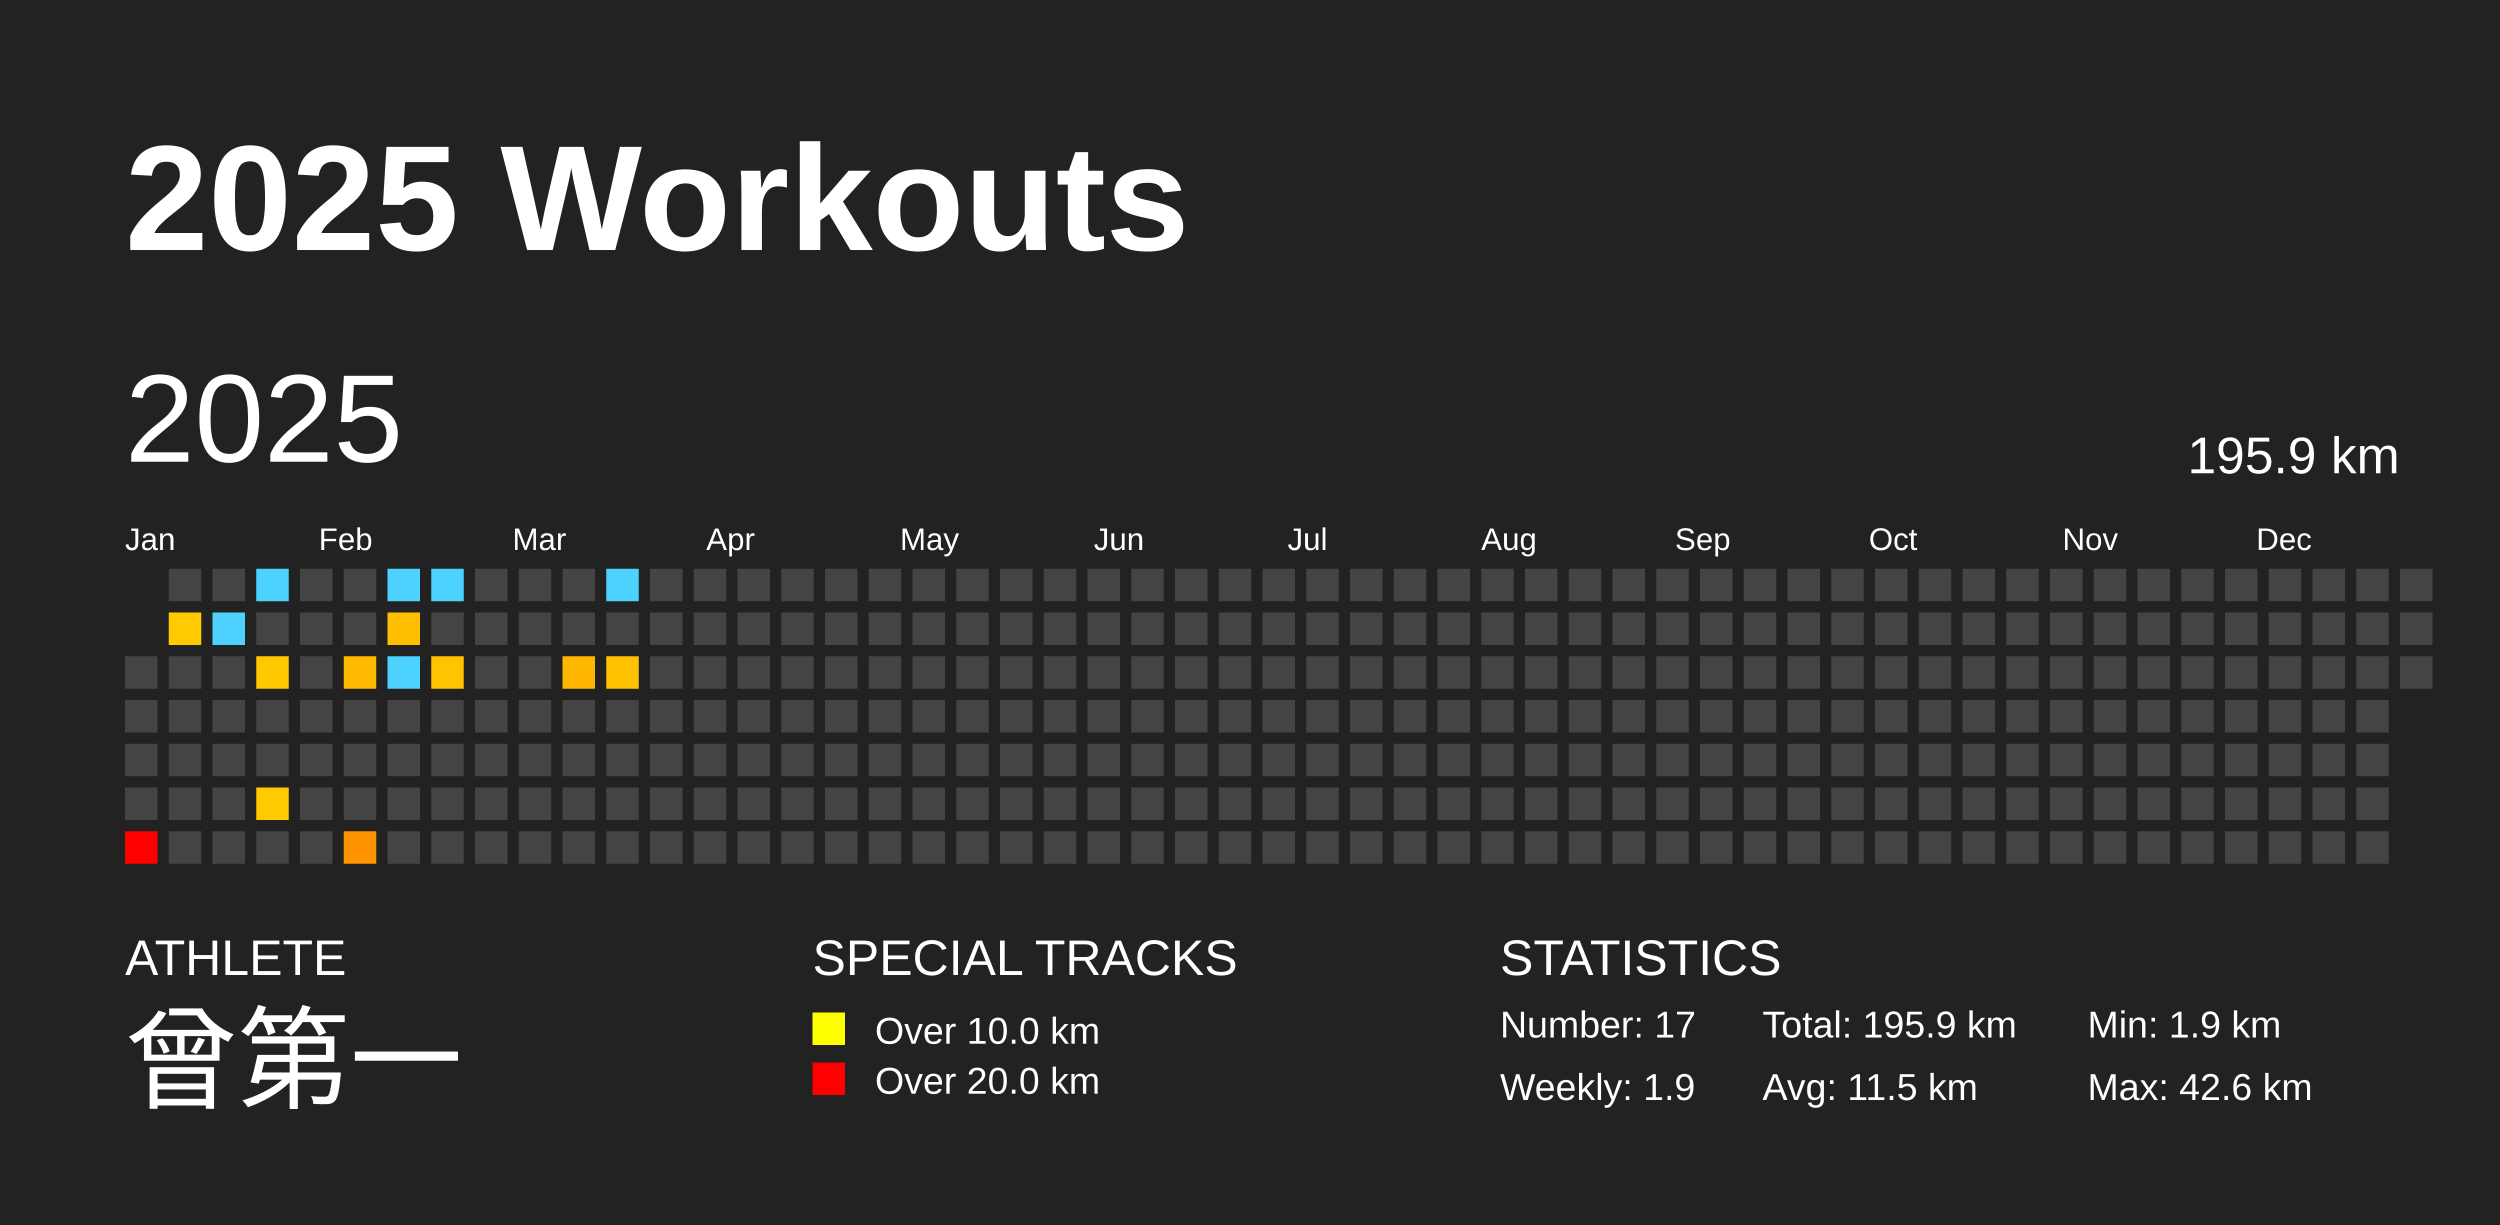
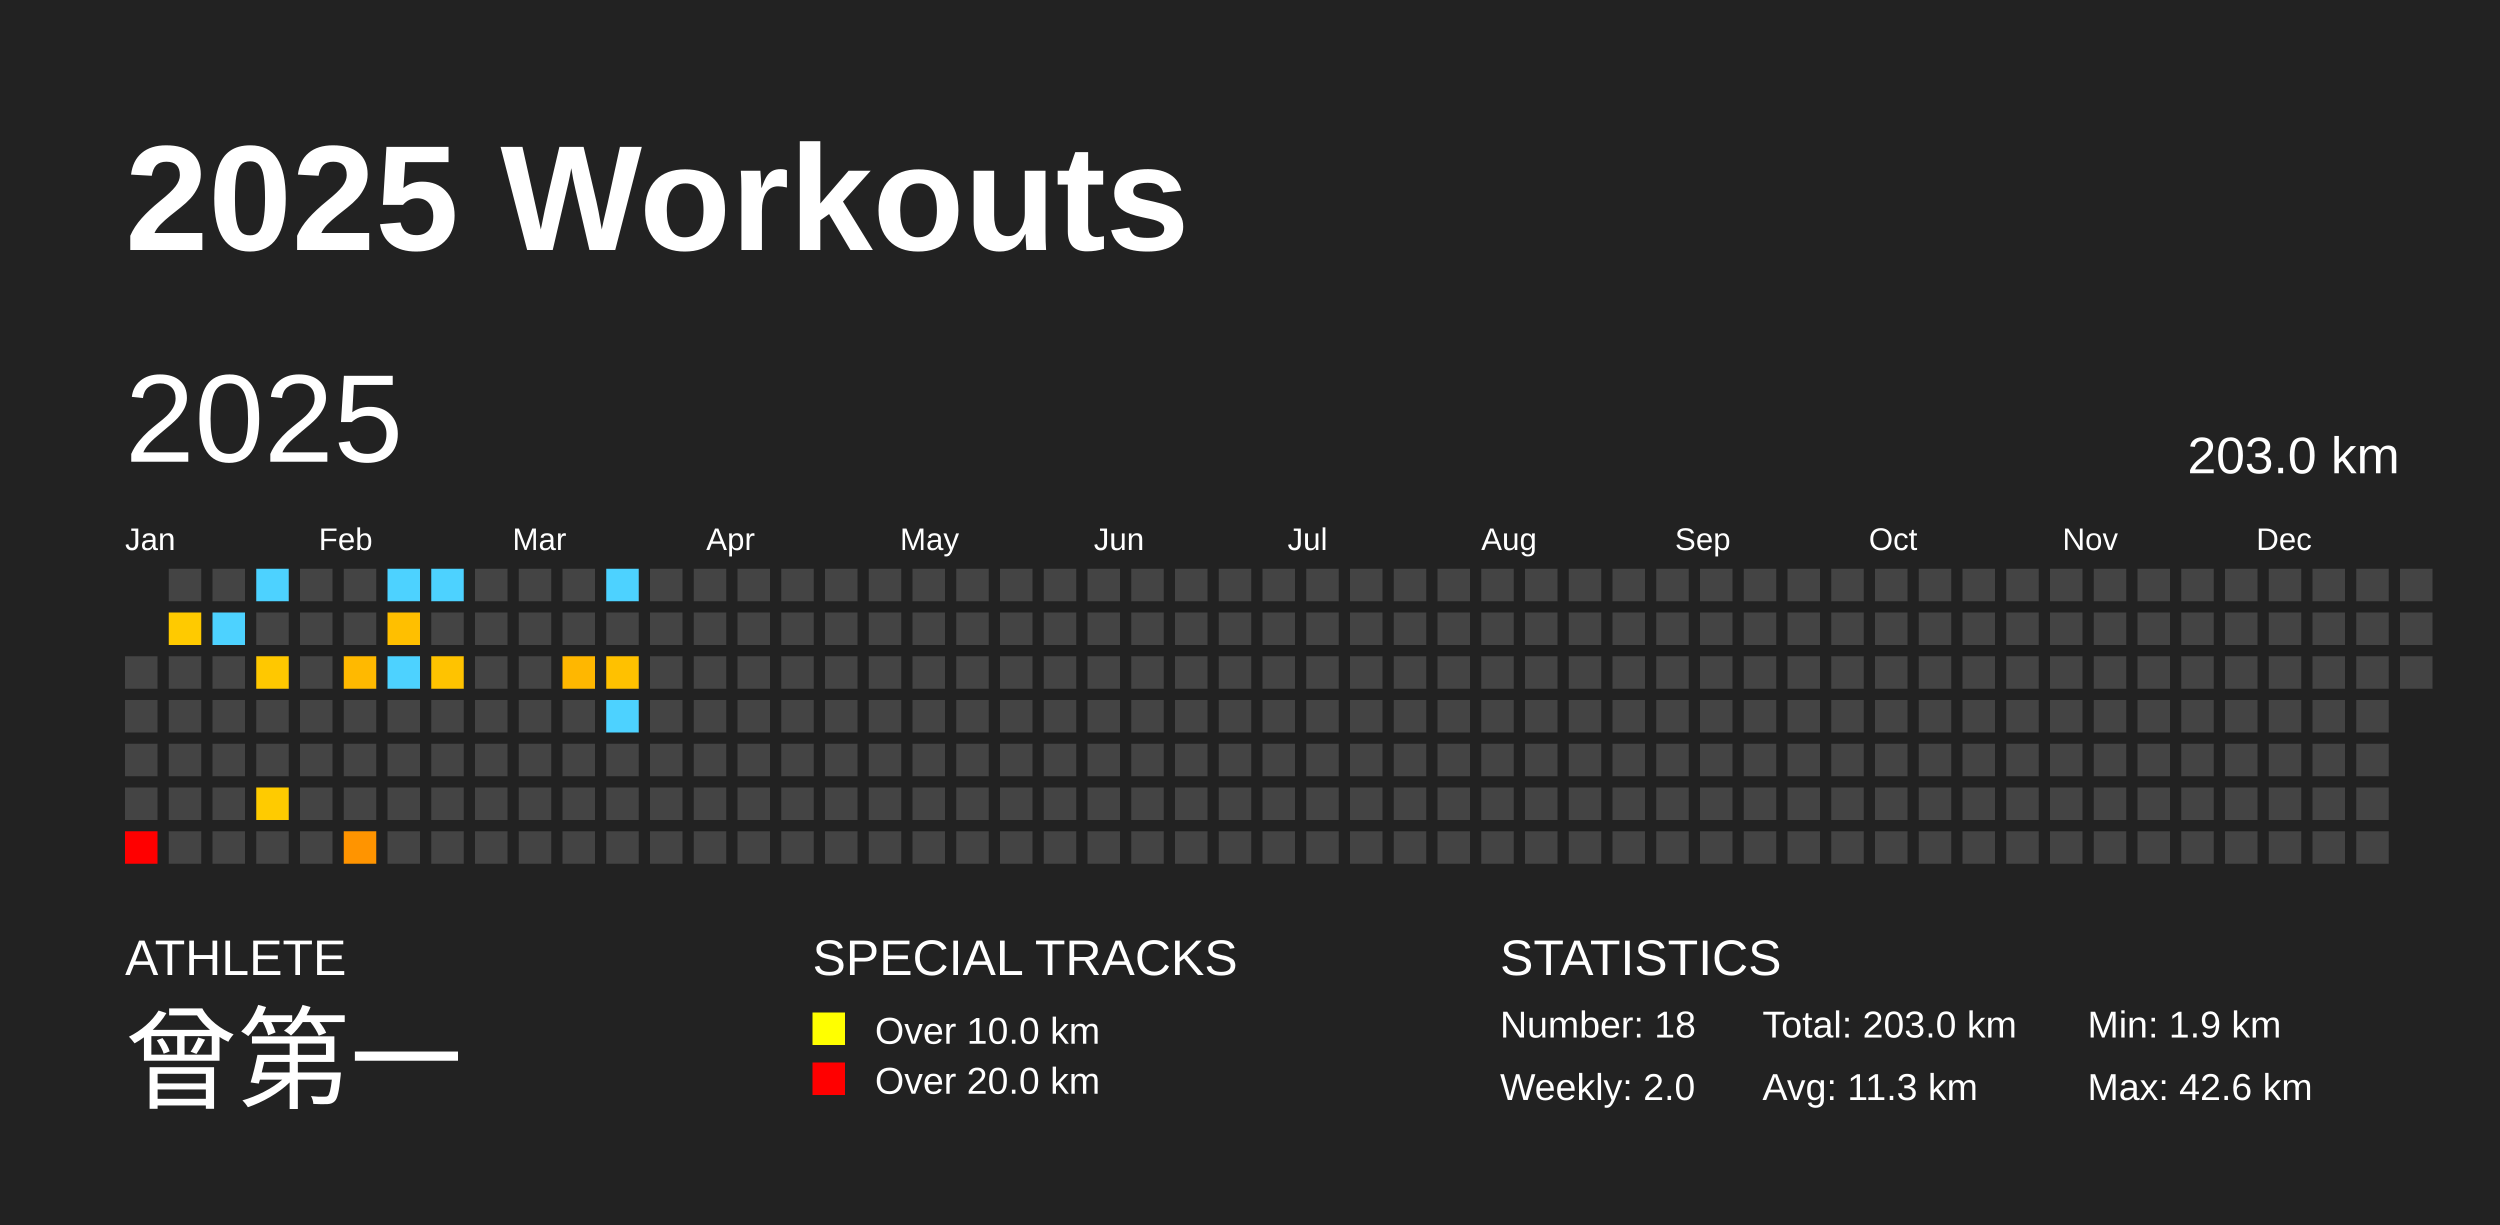
<svg xmlns="http://www.w3.org/2000/svg" baseProfile="full" height="98mm" version="1.1" viewBox="0,0,200,98" width="200mm">
  <defs />
  <rect fill="#222222" height="98" width="200" x="0" y="0" />
  <text fill="#FFFFFF" style="font-size:12px; font-family:Arial; font-weight:bold;" x="10" y="20">2025 Workouts</text>
  <text fill="#FFFFFF" style="font-size:4px; font-family:Arial" x="10" y="78">ATHLETE</text>
  <text fill="#FFFFFF" style="font-size:9px; font-family:Arial" x="10" y="88">曾第一</text>
  <text fill="#FFFFFF" style="font-size:4px; font-family:Arial" x="65" y="78">SPECIAL TRACKS</text>
  <rect fill="yellow" height="2.6" width="2.6" x="65" y="81" />
  <text fill="#FFFFFF" style="font-size:3px; font-family:Arial" x="70" y="83.5">Over 10.0 km</text>
  <rect fill="red" height="2.6" width="2.6" x="65" y="85" />
  <text fill="#FFFFFF" style="font-size:3px; font-family:Arial" x="70" y="87.5">Over 20.0 km</text>
  <text fill="#FFFFFF" style="font-size:4px; font-family:Arial" x="120" y="78">STATISTICS</text>
-   <text fill="#FFFFFF" style="font-size:3px; font-family:Arial" x="120" y="83">Number: 17</text>
-   <text fill="#FFFFFF" style="font-size:3px; font-family:Arial" x="120" y="88">Weekly: 1.9</text>
-   <text fill="#FFFFFF" style="font-size:3px; font-family:Arial" x="141" y="83">Total: 195.9 km</text>
-   <text fill="#FFFFFF" style="font-size:3px; font-family:Arial" x="141" y="88">Avg: 11.5 km</text>
+   <text fill="#FFFFFF" style="font-size:3px; font-family:Arial" x="120" y="83">Number: 18</text>
+   <text fill="#FFFFFF" style="font-size:3px; font-family:Arial" x="120" y="88">Weekly: 2.0</text>
+   <text fill="#FFFFFF" style="font-size:3px; font-family:Arial" x="141" y="83">Total: 203.0 km</text>
+   <text fill="#FFFFFF" style="font-size:3px; font-family:Arial" x="141" y="88">Avg: 11.3 km</text>
  <text fill="#FFFFFF" style="font-size:3px; font-family:Arial" x="167" y="83">Min: 1.9 km</text>
  <text fill="#FFFFFF" style="font-size:3px; font-family:Arial" x="167" y="88">Max: 42.6 km</text>
  <text dominant-baseline="hanging" fill="#FFFFFF" style="font-size:10.0px; font-family:Arial;" x="10" y="30">2025</text>
-   <text dominant-baseline="hanging" fill="#FFFFFF" style="font-size:4.125px; font-family:Arial;" x="175" y="35">195.9 km</text>
+   <text dominant-baseline="hanging" fill="#FFFFFF" style="font-size:4.125px; font-family:Arial;" x="175" y="35">203.0 km</text>
  <text fill="#FFFFFF" style="font-size:2.5px; font-family:Arial" x="10.0" y="44">Jan</text>
  <text fill="#FFFFFF" style="font-size:2.5px; font-family:Arial" x="25.5" y="44">Feb</text>
  <text fill="#FFFFFF" style="font-size:2.5px; font-family:Arial" x="41.0" y="44">Mar</text>
  <text fill="#FFFFFF" style="font-size:2.5px; font-family:Arial" x="56.5" y="44">Apr</text>
  <text fill="#FFFFFF" style="font-size:2.5px; font-family:Arial" x="72.0" y="44">May</text>
  <text fill="#FFFFFF" style="font-size:2.5px; font-family:Arial" x="87.5" y="44">Jun</text>
  <text fill="#FFFFFF" style="font-size:2.5px; font-family:Arial" x="103.0" y="44">Jul</text>
  <text fill="#FFFFFF" style="font-size:2.5px; font-family:Arial" x="118.5" y="44">Aug</text>
  <text fill="#FFFFFF" style="font-size:2.5px; font-family:Arial" x="134.0" y="44">Sep</text>
  <text fill="#FFFFFF" style="font-size:2.5px; font-family:Arial" x="149.5" y="44">Oct</text>
  <text fill="#FFFFFF" style="font-size:2.5px; font-family:Arial" x="165.0" y="44">Nov</text>
  <text fill="#FFFFFF" style="font-size:2.5px; font-family:Arial" x="180.5" y="44">Dec</text>
  <rect fill="#444444" height="2.6" width="2.6" x="10.0" y="52.5" />
  <rect fill="#444444" height="2.6" width="2.6" x="10.0" y="56.0" />
  <rect fill="#444444" height="2.6" width="2.6" x="10.0" y="59.5" />
  <rect fill="#444444" height="2.6" width="2.6" x="10.0" y="63.0" />
  <rect fill="red" height="2.6" width="2.6" x="10.0" y="66.5" />
  <rect fill="#444444" height="2.6" width="2.6" x="13.5" y="45.5" />
  <rect fill="#ffca00" height="2.6" width="2.6" x="13.5" y="49.0" />
  <rect fill="#444444" height="2.6" width="2.6" x="13.5" y="52.5" />
  <rect fill="#444444" height="2.6" width="2.6" x="13.5" y="56.0" />
  <rect fill="#444444" height="2.6" width="2.6" x="13.5" y="59.5" />
  <rect fill="#444444" height="2.6" width="2.6" x="13.5" y="63.0" />
  <rect fill="#444444" height="2.6" width="2.6" x="13.5" y="66.5" />
  <rect fill="#444444" height="2.6" width="2.6" x="17.0" y="45.5" />
  <rect fill="#4dd2ff" height="2.6" width="2.6" x="17.0" y="49.0" />
  <rect fill="#444444" height="2.6" width="2.6" x="17.0" y="52.5" />
  <rect fill="#444444" height="2.6" width="2.6" x="17.0" y="56.0" />
  <rect fill="#444444" height="2.6" width="2.6" x="17.0" y="59.5" />
  <rect fill="#444444" height="2.6" width="2.6" x="17.0" y="63.0" />
  <rect fill="#444444" height="2.6" width="2.6" x="17.0" y="66.5" />
  <rect fill="#4dd2ff" height="2.6" width="2.6" x="20.5" y="45.5" />
  <rect fill="#444444" height="2.6" width="2.6" x="20.5" y="49.0" />
  <rect fill="#ffc800" height="2.6" width="2.6" x="20.5" y="52.5" />
  <rect fill="#444444" height="2.6" width="2.6" x="20.5" y="56.0" />
  <rect fill="#444444" height="2.6" width="2.6" x="20.5" y="59.5" />
  <rect fill="#ffcb00" height="2.6" width="2.6" x="20.5" y="63.0" />
  <rect fill="#444444" height="2.6" width="2.6" x="20.5" y="66.5" />
  <rect fill="#444444" height="2.6" width="2.6" x="24.0" y="45.5" />
  <rect fill="#444444" height="2.6" width="2.6" x="24.0" y="49.0" />
  <rect fill="#444444" height="2.6" width="2.6" x="24.0" y="52.5" />
  <rect fill="#444444" height="2.6" width="2.6" x="24.0" y="56.0" />
  <rect fill="#444444" height="2.6" width="2.6" x="24.0" y="59.5" />
  <rect fill="#444444" height="2.6" width="2.6" x="24.0" y="63.0" />
  <rect fill="#444444" height="2.6" width="2.6" x="24.0" y="66.5" />
  <rect fill="#444444" height="2.6" width="2.6" x="27.5" y="45.5" />
  <rect fill="#444444" height="2.6" width="2.6" x="27.5" y="49.0" />
  <rect fill="#ffb900" height="2.6" width="2.6" x="27.5" y="52.5" />
  <rect fill="#444444" height="2.6" width="2.6" x="27.5" y="56.0" />
  <rect fill="#444444" height="2.6" width="2.6" x="27.5" y="59.5" />
  <rect fill="#444444" height="2.6" width="2.6" x="27.5" y="63.0" />
  <rect fill="#ff9400" height="2.6" width="2.6" x="27.5" y="66.5" />
  <rect fill="#4dd2ff" height="2.6" width="2.6" x="31.0" y="45.5" />
  <rect fill="#ffbf00" height="2.6" width="2.6" x="31.0" y="49.0" />
  <rect fill="#4dd2ff" height="2.6" width="2.6" x="31.0" y="52.5" />
  <rect fill="#444444" height="2.6" width="2.6" x="31.0" y="56.0" />
  <rect fill="#444444" height="2.6" width="2.6" x="31.0" y="59.5" />
  <rect fill="#444444" height="2.6" width="2.6" x="31.0" y="63.0" />
  <rect fill="#444444" height="2.6" width="2.6" x="31.0" y="66.5" />
  <rect fill="#4dd2ff" height="2.6" width="2.6" x="34.5" y="45.5" />
  <rect fill="#444444" height="2.6" width="2.6" x="34.5" y="49.0" />
  <rect fill="#ffc300" height="2.6" width="2.6" x="34.5" y="52.5" />
  <rect fill="#444444" height="2.6" width="2.6" x="34.5" y="56.0" />
  <rect fill="#444444" height="2.6" width="2.6" x="34.5" y="59.5" />
  <rect fill="#444444" height="2.6" width="2.6" x="34.5" y="63.0" />
  <rect fill="#444444" height="2.6" width="2.6" x="34.5" y="66.5" />
  <rect fill="#444444" height="2.6" width="2.6" x="38.0" y="45.5" />
  <rect fill="#444444" height="2.6" width="2.6" x="38.0" y="49.0" />
  <rect fill="#444444" height="2.6" width="2.6" x="38.0" y="52.5" />
  <rect fill="#444444" height="2.6" width="2.6" x="38.0" y="56.0" />
  <rect fill="#444444" height="2.6" width="2.6" x="38.0" y="59.5" />
  <rect fill="#444444" height="2.6" width="2.6" x="38.0" y="63.0" />
  <rect fill="#444444" height="2.6" width="2.6" x="38.0" y="66.5" />
  <rect fill="#444444" height="2.6" width="2.6" x="41.5" y="45.5" />
  <rect fill="#444444" height="2.6" width="2.6" x="41.5" y="49.0" />
  <rect fill="#444444" height="2.6" width="2.6" x="41.5" y="52.5" />
  <rect fill="#444444" height="2.6" width="2.6" x="41.5" y="56.0" />
  <rect fill="#444444" height="2.6" width="2.6" x="41.5" y="59.5" />
  <rect fill="#444444" height="2.6" width="2.6" x="41.5" y="63.0" />
  <rect fill="#444444" height="2.6" width="2.6" x="41.5" y="66.5" />
  <rect fill="#444444" height="2.6" width="2.6" x="45.0" y="45.5" />
  <rect fill="#444444" height="2.6" width="2.6" x="45.0" y="49.0" />
  <rect fill="#ffb700" height="2.6" width="2.6" x="45.0" y="52.5" />
  <rect fill="#444444" height="2.6" width="2.6" x="45.0" y="56.0" />
  <rect fill="#444444" height="2.6" width="2.6" x="45.0" y="59.5" />
  <rect fill="#444444" height="2.6" width="2.6" x="45.0" y="63.0" />
  <rect fill="#444444" height="2.6" width="2.6" x="45.0" y="66.5" />
  <rect fill="#4dd2ff" height="2.6" width="2.6" x="48.5" y="45.5" />
  <rect fill="#444444" height="2.6" width="2.6" x="48.5" y="49.0" />
  <rect fill="#ffc100" height="2.6" width="2.6" x="48.5" y="52.5" />
-   <rect fill="#444444" height="2.6" width="2.6" x="48.5" y="56.0" />
+   <rect fill="#4dd2ff" height="2.6" width="2.6" x="48.5" y="56.0" />
  <rect fill="#444444" height="2.6" width="2.6" x="48.5" y="59.5" />
  <rect fill="#444444" height="2.6" width="2.6" x="48.5" y="63.0" />
  <rect fill="#444444" height="2.6" width="2.6" x="48.5" y="66.5" />
  <rect fill="#444444" height="2.6" width="2.6" x="52.0" y="45.5" />
  <rect fill="#444444" height="2.6" width="2.6" x="52.0" y="49.0" />
  <rect fill="#444444" height="2.6" width="2.6" x="52.0" y="52.5" />
  <rect fill="#444444" height="2.6" width="2.6" x="52.0" y="56.0" />
  <rect fill="#444444" height="2.6" width="2.6" x="52.0" y="59.5" />
  <rect fill="#444444" height="2.6" width="2.6" x="52.0" y="63.0" />
  <rect fill="#444444" height="2.6" width="2.6" x="52.0" y="66.5" />
  <rect fill="#444444" height="2.6" width="2.6" x="55.5" y="45.5" />
  <rect fill="#444444" height="2.6" width="2.6" x="55.5" y="49.0" />
  <rect fill="#444444" height="2.6" width="2.6" x="55.5" y="52.5" />
  <rect fill="#444444" height="2.6" width="2.6" x="55.5" y="56.0" />
  <rect fill="#444444" height="2.6" width="2.6" x="55.5" y="59.5" />
  <rect fill="#444444" height="2.6" width="2.6" x="55.5" y="63.0" />
  <rect fill="#444444" height="2.6" width="2.6" x="55.5" y="66.5" />
  <rect fill="#444444" height="2.6" width="2.6" x="59.0" y="45.5" />
  <rect fill="#444444" height="2.6" width="2.6" x="59.0" y="49.0" />
  <rect fill="#444444" height="2.6" width="2.6" x="59.0" y="52.5" />
  <rect fill="#444444" height="2.6" width="2.6" x="59.0" y="56.0" />
  <rect fill="#444444" height="2.6" width="2.6" x="59.0" y="59.5" />
  <rect fill="#444444" height="2.6" width="2.6" x="59.0" y="63.0" />
  <rect fill="#444444" height="2.6" width="2.6" x="59.0" y="66.5" />
  <rect fill="#444444" height="2.6" width="2.6" x="62.5" y="45.5" />
  <rect fill="#444444" height="2.6" width="2.6" x="62.5" y="49.0" />
  <rect fill="#444444" height="2.6" width="2.6" x="62.5" y="52.5" />
  <rect fill="#444444" height="2.6" width="2.6" x="62.5" y="56.0" />
  <rect fill="#444444" height="2.6" width="2.6" x="62.5" y="59.5" />
  <rect fill="#444444" height="2.6" width="2.6" x="62.5" y="63.0" />
  <rect fill="#444444" height="2.6" width="2.6" x="62.5" y="66.5" />
  <rect fill="#444444" height="2.6" width="2.6" x="66.0" y="45.5" />
  <rect fill="#444444" height="2.6" width="2.6" x="66.0" y="49.0" />
  <rect fill="#444444" height="2.6" width="2.6" x="66.0" y="52.5" />
  <rect fill="#444444" height="2.6" width="2.6" x="66.0" y="56.0" />
  <rect fill="#444444" height="2.6" width="2.6" x="66.0" y="59.5" />
  <rect fill="#444444" height="2.6" width="2.6" x="66.0" y="63.0" />
  <rect fill="#444444" height="2.6" width="2.6" x="66.0" y="66.5" />
  <rect fill="#444444" height="2.6" width="2.6" x="69.5" y="45.5" />
  <rect fill="#444444" height="2.6" width="2.6" x="69.5" y="49.0" />
  <rect fill="#444444" height="2.6" width="2.6" x="69.5" y="52.5" />
  <rect fill="#444444" height="2.6" width="2.6" x="69.5" y="56.0" />
  <rect fill="#444444" height="2.6" width="2.6" x="69.5" y="59.5" />
  <rect fill="#444444" height="2.6" width="2.6" x="69.5" y="63.0" />
  <rect fill="#444444" height="2.6" width="2.6" x="69.5" y="66.5" />
  <rect fill="#444444" height="2.6" width="2.6" x="73.0" y="45.5" />
  <rect fill="#444444" height="2.6" width="2.6" x="73.0" y="49.0" />
  <rect fill="#444444" height="2.6" width="2.6" x="73.0" y="52.5" />
  <rect fill="#444444" height="2.6" width="2.6" x="73.0" y="56.0" />
  <rect fill="#444444" height="2.6" width="2.6" x="73.0" y="59.5" />
  <rect fill="#444444" height="2.6" width="2.6" x="73.0" y="63.0" />
  <rect fill="#444444" height="2.6" width="2.6" x="73.0" y="66.5" />
  <rect fill="#444444" height="2.6" width="2.6" x="76.5" y="45.5" />
  <rect fill="#444444" height="2.6" width="2.6" x="76.5" y="49.0" />
  <rect fill="#444444" height="2.6" width="2.6" x="76.5" y="52.5" />
  <rect fill="#444444" height="2.6" width="2.6" x="76.5" y="56.0" />
  <rect fill="#444444" height="2.6" width="2.6" x="76.5" y="59.5" />
  <rect fill="#444444" height="2.6" width="2.6" x="76.5" y="63.0" />
  <rect fill="#444444" height="2.6" width="2.6" x="76.5" y="66.5" />
  <rect fill="#444444" height="2.6" width="2.6" x="80.0" y="45.5" />
  <rect fill="#444444" height="2.6" width="2.6" x="80.0" y="49.0" />
  <rect fill="#444444" height="2.6" width="2.6" x="80.0" y="52.5" />
  <rect fill="#444444" height="2.6" width="2.6" x="80.0" y="56.0" />
  <rect fill="#444444" height="2.6" width="2.6" x="80.0" y="59.5" />
  <rect fill="#444444" height="2.6" width="2.6" x="80.0" y="63.0" />
  <rect fill="#444444" height="2.6" width="2.6" x="80.0" y="66.5" />
  <rect fill="#444444" height="2.6" width="2.6" x="83.5" y="45.5" />
  <rect fill="#444444" height="2.6" width="2.6" x="83.5" y="49.0" />
  <rect fill="#444444" height="2.6" width="2.6" x="83.5" y="52.5" />
  <rect fill="#444444" height="2.6" width="2.6" x="83.5" y="56.0" />
  <rect fill="#444444" height="2.6" width="2.6" x="83.5" y="59.5" />
  <rect fill="#444444" height="2.6" width="2.6" x="83.5" y="63.0" />
  <rect fill="#444444" height="2.6" width="2.6" x="83.5" y="66.5" />
  <rect fill="#444444" height="2.6" width="2.6" x="87.0" y="45.5" />
  <rect fill="#444444" height="2.6" width="2.6" x="87.0" y="49.0" />
  <rect fill="#444444" height="2.6" width="2.6" x="87.0" y="52.5" />
  <rect fill="#444444" height="2.6" width="2.6" x="87.0" y="56.0" />
  <rect fill="#444444" height="2.6" width="2.6" x="87.0" y="59.5" />
  <rect fill="#444444" height="2.6" width="2.6" x="87.0" y="63.0" />
  <rect fill="#444444" height="2.6" width="2.6" x="87.0" y="66.5" />
  <rect fill="#444444" height="2.6" width="2.6" x="90.5" y="45.5" />
  <rect fill="#444444" height="2.6" width="2.6" x="90.5" y="49.0" />
  <rect fill="#444444" height="2.6" width="2.6" x="90.5" y="52.5" />
  <rect fill="#444444" height="2.6" width="2.6" x="90.5" y="56.0" />
  <rect fill="#444444" height="2.6" width="2.6" x="90.5" y="59.5" />
  <rect fill="#444444" height="2.6" width="2.6" x="90.5" y="63.0" />
  <rect fill="#444444" height="2.6" width="2.6" x="90.5" y="66.5" />
  <rect fill="#444444" height="2.6" width="2.6" x="94.0" y="45.5" />
  <rect fill="#444444" height="2.6" width="2.6" x="94.0" y="49.0" />
  <rect fill="#444444" height="2.6" width="2.6" x="94.0" y="52.5" />
  <rect fill="#444444" height="2.6" width="2.6" x="94.0" y="56.0" />
  <rect fill="#444444" height="2.6" width="2.6" x="94.0" y="59.5" />
  <rect fill="#444444" height="2.6" width="2.6" x="94.0" y="63.0" />
  <rect fill="#444444" height="2.6" width="2.6" x="94.0" y="66.5" />
  <rect fill="#444444" height="2.6" width="2.6" x="97.5" y="45.5" />
  <rect fill="#444444" height="2.6" width="2.6" x="97.5" y="49.0" />
  <rect fill="#444444" height="2.6" width="2.6" x="97.5" y="52.5" />
  <rect fill="#444444" height="2.6" width="2.6" x="97.5" y="56.0" />
  <rect fill="#444444" height="2.6" width="2.6" x="97.5" y="59.5" />
  <rect fill="#444444" height="2.6" width="2.6" x="97.5" y="63.0" />
  <rect fill="#444444" height="2.6" width="2.6" x="97.5" y="66.5" />
  <rect fill="#444444" height="2.6" width="2.6" x="101.0" y="45.5" />
  <rect fill="#444444" height="2.6" width="2.6" x="101.0" y="49.0" />
  <rect fill="#444444" height="2.6" width="2.6" x="101.0" y="52.5" />
  <rect fill="#444444" height="2.6" width="2.6" x="101.0" y="56.0" />
  <rect fill="#444444" height="2.6" width="2.6" x="101.0" y="59.5" />
  <rect fill="#444444" height="2.6" width="2.6" x="101.0" y="63.0" />
  <rect fill="#444444" height="2.6" width="2.6" x="101.0" y="66.5" />
  <rect fill="#444444" height="2.6" width="2.6" x="104.5" y="45.5" />
  <rect fill="#444444" height="2.6" width="2.6" x="104.5" y="49.0" />
  <rect fill="#444444" height="2.6" width="2.6" x="104.5" y="52.5" />
  <rect fill="#444444" height="2.6" width="2.6" x="104.5" y="56.0" />
  <rect fill="#444444" height="2.6" width="2.6" x="104.5" y="59.5" />
  <rect fill="#444444" height="2.6" width="2.6" x="104.5" y="63.0" />
  <rect fill="#444444" height="2.6" width="2.6" x="104.5" y="66.5" />
  <rect fill="#444444" height="2.6" width="2.6" x="108.0" y="45.5" />
  <rect fill="#444444" height="2.6" width="2.6" x="108.0" y="49.0" />
  <rect fill="#444444" height="2.6" width="2.6" x="108.0" y="52.5" />
  <rect fill="#444444" height="2.6" width="2.6" x="108.0" y="56.0" />
  <rect fill="#444444" height="2.6" width="2.6" x="108.0" y="59.5" />
  <rect fill="#444444" height="2.6" width="2.6" x="108.0" y="63.0" />
  <rect fill="#444444" height="2.6" width="2.6" x="108.0" y="66.5" />
  <rect fill="#444444" height="2.6" width="2.6" x="111.5" y="45.5" />
  <rect fill="#444444" height="2.6" width="2.6" x="111.5" y="49.0" />
  <rect fill="#444444" height="2.6" width="2.6" x="111.5" y="52.5" />
  <rect fill="#444444" height="2.6" width="2.6" x="111.5" y="56.0" />
  <rect fill="#444444" height="2.6" width="2.6" x="111.5" y="59.5" />
  <rect fill="#444444" height="2.6" width="2.6" x="111.5" y="63.0" />
  <rect fill="#444444" height="2.6" width="2.6" x="111.5" y="66.5" />
  <rect fill="#444444" height="2.6" width="2.6" x="115.0" y="45.5" />
  <rect fill="#444444" height="2.6" width="2.6" x="115.0" y="49.0" />
  <rect fill="#444444" height="2.6" width="2.6" x="115.0" y="52.5" />
  <rect fill="#444444" height="2.6" width="2.6" x="115.0" y="56.0" />
  <rect fill="#444444" height="2.6" width="2.6" x="115.0" y="59.5" />
  <rect fill="#444444" height="2.6" width="2.6" x="115.0" y="63.0" />
  <rect fill="#444444" height="2.6" width="2.6" x="115.0" y="66.5" />
  <rect fill="#444444" height="2.6" width="2.6" x="118.5" y="45.5" />
  <rect fill="#444444" height="2.6" width="2.6" x="118.5" y="49.0" />
  <rect fill="#444444" height="2.6" width="2.6" x="118.5" y="52.5" />
  <rect fill="#444444" height="2.6" width="2.6" x="118.5" y="56.0" />
  <rect fill="#444444" height="2.6" width="2.6" x="118.5" y="59.5" />
  <rect fill="#444444" height="2.6" width="2.6" x="118.5" y="63.0" />
  <rect fill="#444444" height="2.6" width="2.6" x="118.5" y="66.5" />
  <rect fill="#444444" height="2.6" width="2.6" x="122.0" y="45.5" />
  <rect fill="#444444" height="2.6" width="2.6" x="122.0" y="49.0" />
  <rect fill="#444444" height="2.6" width="2.6" x="122.0" y="52.5" />
  <rect fill="#444444" height="2.6" width="2.6" x="122.0" y="56.0" />
  <rect fill="#444444" height="2.6" width="2.6" x="122.0" y="59.5" />
  <rect fill="#444444" height="2.6" width="2.6" x="122.0" y="63.0" />
  <rect fill="#444444" height="2.6" width="2.6" x="122.0" y="66.5" />
  <rect fill="#444444" height="2.6" width="2.6" x="125.5" y="45.5" />
  <rect fill="#444444" height="2.6" width="2.6" x="125.5" y="49.0" />
  <rect fill="#444444" height="2.6" width="2.6" x="125.5" y="52.5" />
  <rect fill="#444444" height="2.6" width="2.6" x="125.5" y="56.0" />
  <rect fill="#444444" height="2.6" width="2.6" x="125.5" y="59.5" />
  <rect fill="#444444" height="2.6" width="2.6" x="125.5" y="63.0" />
  <rect fill="#444444" height="2.6" width="2.6" x="125.5" y="66.5" />
  <rect fill="#444444" height="2.6" width="2.6" x="129.0" y="45.5" />
  <rect fill="#444444" height="2.6" width="2.6" x="129.0" y="49.0" />
  <rect fill="#444444" height="2.6" width="2.6" x="129.0" y="52.5" />
  <rect fill="#444444" height="2.6" width="2.6" x="129.0" y="56.0" />
  <rect fill="#444444" height="2.6" width="2.6" x="129.0" y="59.5" />
  <rect fill="#444444" height="2.6" width="2.6" x="129.0" y="63.0" />
  <rect fill="#444444" height="2.6" width="2.6" x="129.0" y="66.5" />
  <rect fill="#444444" height="2.6" width="2.6" x="132.5" y="45.5" />
  <rect fill="#444444" height="2.6" width="2.6" x="132.5" y="49.0" />
  <rect fill="#444444" height="2.6" width="2.6" x="132.5" y="52.5" />
  <rect fill="#444444" height="2.6" width="2.6" x="132.5" y="56.0" />
  <rect fill="#444444" height="2.6" width="2.6" x="132.5" y="59.5" />
  <rect fill="#444444" height="2.6" width="2.6" x="132.5" y="63.0" />
  <rect fill="#444444" height="2.6" width="2.6" x="132.5" y="66.5" />
  <rect fill="#444444" height="2.6" width="2.6" x="136.0" y="45.5" />
  <rect fill="#444444" height="2.6" width="2.6" x="136.0" y="49.0" />
  <rect fill="#444444" height="2.6" width="2.6" x="136.0" y="52.5" />
  <rect fill="#444444" height="2.6" width="2.6" x="136.0" y="56.0" />
  <rect fill="#444444" height="2.6" width="2.6" x="136.0" y="59.5" />
  <rect fill="#444444" height="2.6" width="2.6" x="136.0" y="63.0" />
  <rect fill="#444444" height="2.6" width="2.6" x="136.0" y="66.5" />
  <rect fill="#444444" height="2.6" width="2.6" x="139.5" y="45.5" />
  <rect fill="#444444" height="2.6" width="2.6" x="139.5" y="49.0" />
  <rect fill="#444444" height="2.6" width="2.6" x="139.5" y="52.5" />
  <rect fill="#444444" height="2.6" width="2.6" x="139.5" y="56.0" />
  <rect fill="#444444" height="2.6" width="2.6" x="139.5" y="59.5" />
  <rect fill="#444444" height="2.6" width="2.6" x="139.5" y="63.0" />
  <rect fill="#444444" height="2.6" width="2.6" x="139.5" y="66.5" />
  <rect fill="#444444" height="2.6" width="2.6" x="143.0" y="45.5" />
  <rect fill="#444444" height="2.6" width="2.6" x="143.0" y="49.0" />
  <rect fill="#444444" height="2.6" width="2.6" x="143.0" y="52.5" />
  <rect fill="#444444" height="2.6" width="2.6" x="143.0" y="56.0" />
  <rect fill="#444444" height="2.6" width="2.6" x="143.0" y="59.5" />
  <rect fill="#444444" height="2.6" width="2.6" x="143.0" y="63.0" />
  <rect fill="#444444" height="2.6" width="2.6" x="143.0" y="66.5" />
  <rect fill="#444444" height="2.6" width="2.6" x="146.5" y="45.5" />
  <rect fill="#444444" height="2.6" width="2.6" x="146.5" y="49.0" />
  <rect fill="#444444" height="2.6" width="2.6" x="146.5" y="52.5" />
  <rect fill="#444444" height="2.6" width="2.6" x="146.5" y="56.0" />
  <rect fill="#444444" height="2.6" width="2.6" x="146.5" y="59.5" />
  <rect fill="#444444" height="2.6" width="2.6" x="146.5" y="63.0" />
  <rect fill="#444444" height="2.6" width="2.6" x="146.5" y="66.5" />
  <rect fill="#444444" height="2.6" width="2.6" x="150.0" y="45.5" />
  <rect fill="#444444" height="2.6" width="2.6" x="150.0" y="49.0" />
  <rect fill="#444444" height="2.6" width="2.6" x="150.0" y="52.5" />
  <rect fill="#444444" height="2.6" width="2.6" x="150.0" y="56.0" />
  <rect fill="#444444" height="2.6" width="2.6" x="150.0" y="59.5" />
  <rect fill="#444444" height="2.6" width="2.6" x="150.0" y="63.0" />
  <rect fill="#444444" height="2.6" width="2.6" x="150.0" y="66.5" />
  <rect fill="#444444" height="2.6" width="2.6" x="153.5" y="45.5" />
  <rect fill="#444444" height="2.6" width="2.6" x="153.5" y="49.0" />
  <rect fill="#444444" height="2.6" width="2.6" x="153.5" y="52.5" />
  <rect fill="#444444" height="2.6" width="2.6" x="153.5" y="56.0" />
  <rect fill="#444444" height="2.6" width="2.6" x="153.5" y="59.5" />
  <rect fill="#444444" height="2.6" width="2.6" x="153.5" y="63.0" />
  <rect fill="#444444" height="2.6" width="2.6" x="153.5" y="66.5" />
  <rect fill="#444444" height="2.6" width="2.6" x="157.0" y="45.5" />
  <rect fill="#444444" height="2.6" width="2.6" x="157.0" y="49.0" />
  <rect fill="#444444" height="2.6" width="2.6" x="157.0" y="52.5" />
  <rect fill="#444444" height="2.6" width="2.6" x="157.0" y="56.0" />
  <rect fill="#444444" height="2.6" width="2.6" x="157.0" y="59.5" />
  <rect fill="#444444" height="2.6" width="2.6" x="157.0" y="63.0" />
  <rect fill="#444444" height="2.6" width="2.6" x="157.0" y="66.5" />
  <rect fill="#444444" height="2.6" width="2.6" x="160.5" y="45.5" />
  <rect fill="#444444" height="2.6" width="2.6" x="160.5" y="49.0" />
  <rect fill="#444444" height="2.6" width="2.6" x="160.5" y="52.5" />
  <rect fill="#444444" height="2.6" width="2.6" x="160.5" y="56.0" />
  <rect fill="#444444" height="2.6" width="2.6" x="160.5" y="59.5" />
  <rect fill="#444444" height="2.6" width="2.6" x="160.5" y="63.0" />
  <rect fill="#444444" height="2.6" width="2.6" x="160.5" y="66.5" />
  <rect fill="#444444" height="2.6" width="2.6" x="164.0" y="45.5" />
  <rect fill="#444444" height="2.6" width="2.6" x="164.0" y="49.0" />
  <rect fill="#444444" height="2.6" width="2.6" x="164.0" y="52.5" />
  <rect fill="#444444" height="2.6" width="2.6" x="164.0" y="56.0" />
  <rect fill="#444444" height="2.6" width="2.6" x="164.0" y="59.5" />
  <rect fill="#444444" height="2.6" width="2.6" x="164.0" y="63.0" />
  <rect fill="#444444" height="2.6" width="2.6" x="164.0" y="66.5" />
  <rect fill="#444444" height="2.6" width="2.6" x="167.5" y="45.5" />
  <rect fill="#444444" height="2.6" width="2.6" x="167.5" y="49.0" />
  <rect fill="#444444" height="2.6" width="2.6" x="167.5" y="52.5" />
  <rect fill="#444444" height="2.6" width="2.6" x="167.5" y="56.0" />
  <rect fill="#444444" height="2.6" width="2.6" x="167.5" y="59.5" />
  <rect fill="#444444" height="2.6" width="2.6" x="167.5" y="63.0" />
  <rect fill="#444444" height="2.6" width="2.6" x="167.5" y="66.5" />
  <rect fill="#444444" height="2.6" width="2.6" x="171.0" y="45.5" />
  <rect fill="#444444" height="2.6" width="2.6" x="171.0" y="49.0" />
  <rect fill="#444444" height="2.6" width="2.6" x="171.0" y="52.5" />
  <rect fill="#444444" height="2.6" width="2.6" x="171.0" y="56.0" />
  <rect fill="#444444" height="2.6" width="2.6" x="171.0" y="59.5" />
  <rect fill="#444444" height="2.6" width="2.6" x="171.0" y="63.0" />
  <rect fill="#444444" height="2.6" width="2.6" x="171.0" y="66.5" />
  <rect fill="#444444" height="2.6" width="2.6" x="174.5" y="45.5" />
  <rect fill="#444444" height="2.6" width="2.6" x="174.5" y="49.0" />
  <rect fill="#444444" height="2.6" width="2.6" x="174.5" y="52.5" />
  <rect fill="#444444" height="2.6" width="2.6" x="174.5" y="56.0" />
  <rect fill="#444444" height="2.6" width="2.6" x="174.5" y="59.5" />
  <rect fill="#444444" height="2.6" width="2.6" x="174.5" y="63.0" />
  <rect fill="#444444" height="2.6" width="2.6" x="174.5" y="66.5" />
  <rect fill="#444444" height="2.6" width="2.6" x="178.0" y="45.5" />
  <rect fill="#444444" height="2.6" width="2.6" x="178.0" y="49.0" />
  <rect fill="#444444" height="2.6" width="2.6" x="178.0" y="52.5" />
  <rect fill="#444444" height="2.6" width="2.6" x="178.0" y="56.0" />
  <rect fill="#444444" height="2.6" width="2.6" x="178.0" y="59.5" />
  <rect fill="#444444" height="2.6" width="2.6" x="178.0" y="63.0" />
  <rect fill="#444444" height="2.6" width="2.6" x="178.0" y="66.5" />
  <rect fill="#444444" height="2.6" width="2.6" x="181.5" y="45.5" />
  <rect fill="#444444" height="2.6" width="2.6" x="181.5" y="49.0" />
  <rect fill="#444444" height="2.6" width="2.6" x="181.5" y="52.5" />
  <rect fill="#444444" height="2.6" width="2.6" x="181.5" y="56.0" />
  <rect fill="#444444" height="2.6" width="2.6" x="181.5" y="59.5" />
  <rect fill="#444444" height="2.6" width="2.6" x="181.5" y="63.0" />
  <rect fill="#444444" height="2.6" width="2.6" x="181.5" y="66.5" />
  <rect fill="#444444" height="2.6" width="2.6" x="185.0" y="45.5" />
  <rect fill="#444444" height="2.6" width="2.6" x="185.0" y="49.0" />
  <rect fill="#444444" height="2.6" width="2.6" x="185.0" y="52.5" />
  <rect fill="#444444" height="2.6" width="2.6" x="185.0" y="56.0" />
  <rect fill="#444444" height="2.6" width="2.6" x="185.0" y="59.5" />
  <rect fill="#444444" height="2.6" width="2.6" x="185.0" y="63.0" />
  <rect fill="#444444" height="2.6" width="2.6" x="185.0" y="66.5" />
  <rect fill="#444444" height="2.6" width="2.6" x="188.5" y="45.5" />
  <rect fill="#444444" height="2.6" width="2.6" x="188.5" y="49.0" />
  <rect fill="#444444" height="2.6" width="2.6" x="188.5" y="52.5" />
  <rect fill="#444444" height="2.6" width="2.6" x="188.5" y="56.0" />
  <rect fill="#444444" height="2.6" width="2.6" x="188.5" y="59.5" />
  <rect fill="#444444" height="2.6" width="2.6" x="188.5" y="63.0" />
  <rect fill="#444444" height="2.6" width="2.6" x="188.5" y="66.5" />
  <rect fill="#444444" height="2.6" width="2.6" x="192.0" y="45.5" />
  <rect fill="#444444" height="2.6" width="2.6" x="192.0" y="49.0" />
  <rect fill="#444444" height="2.6" width="2.6" x="192.0" y="52.5" />
</svg>
